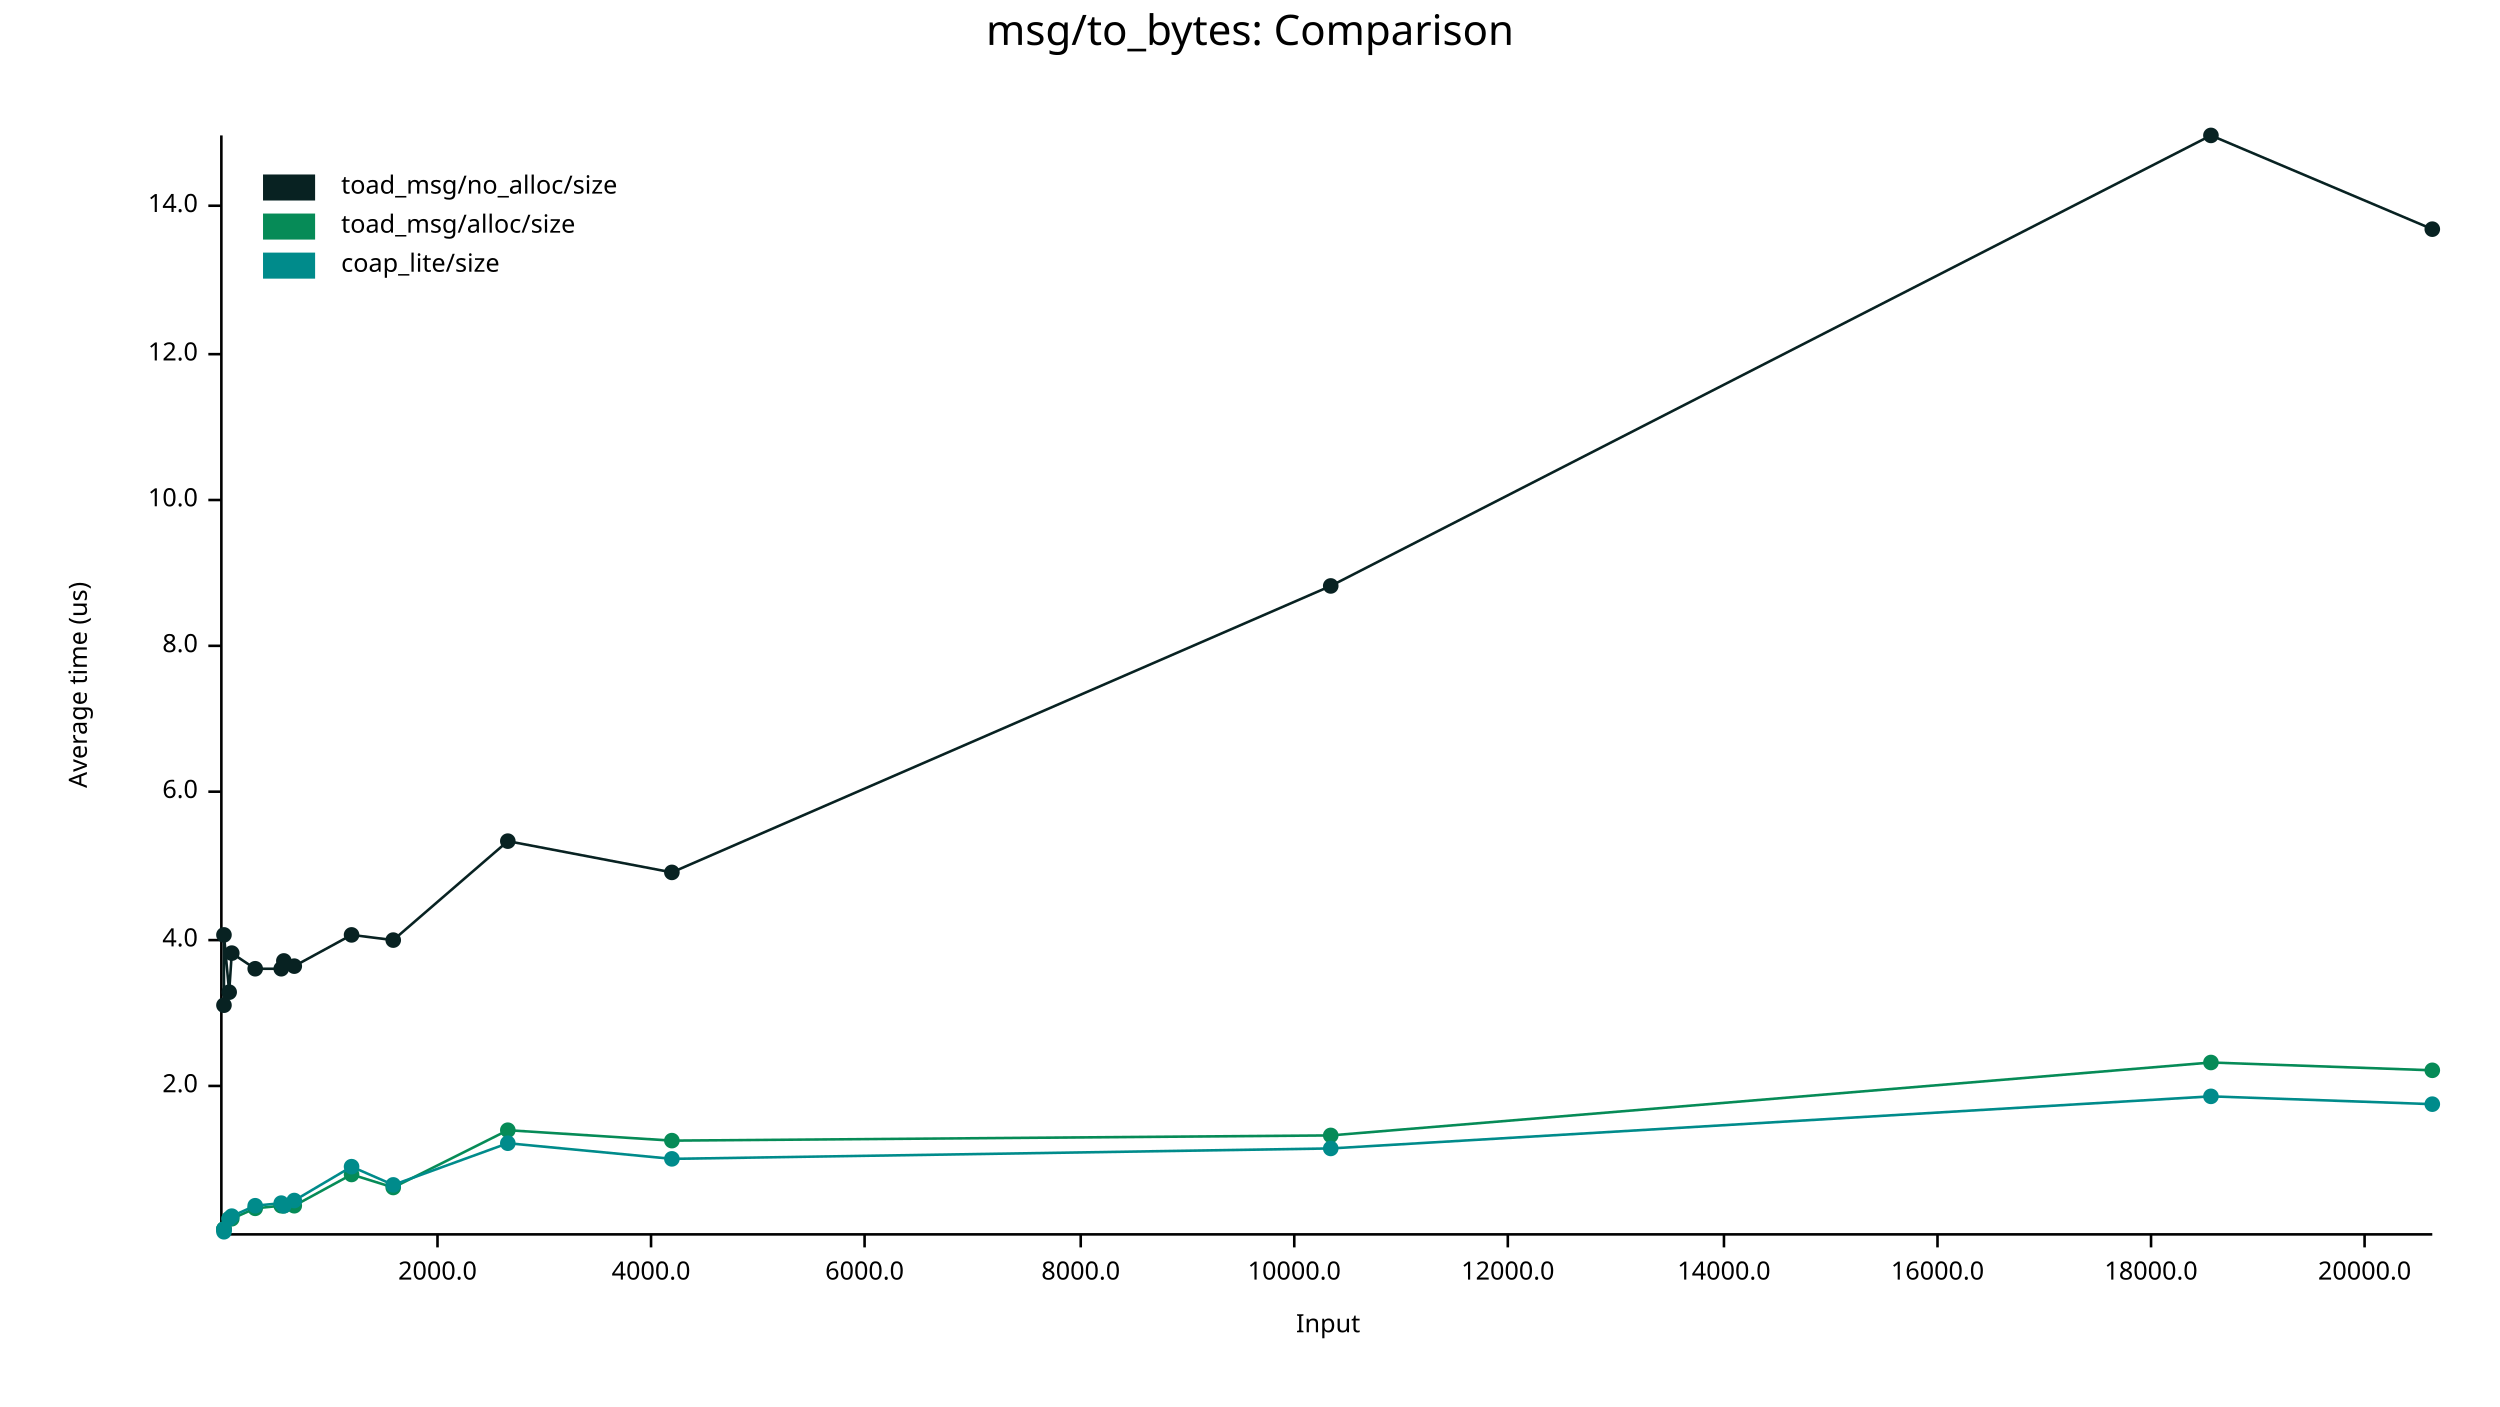
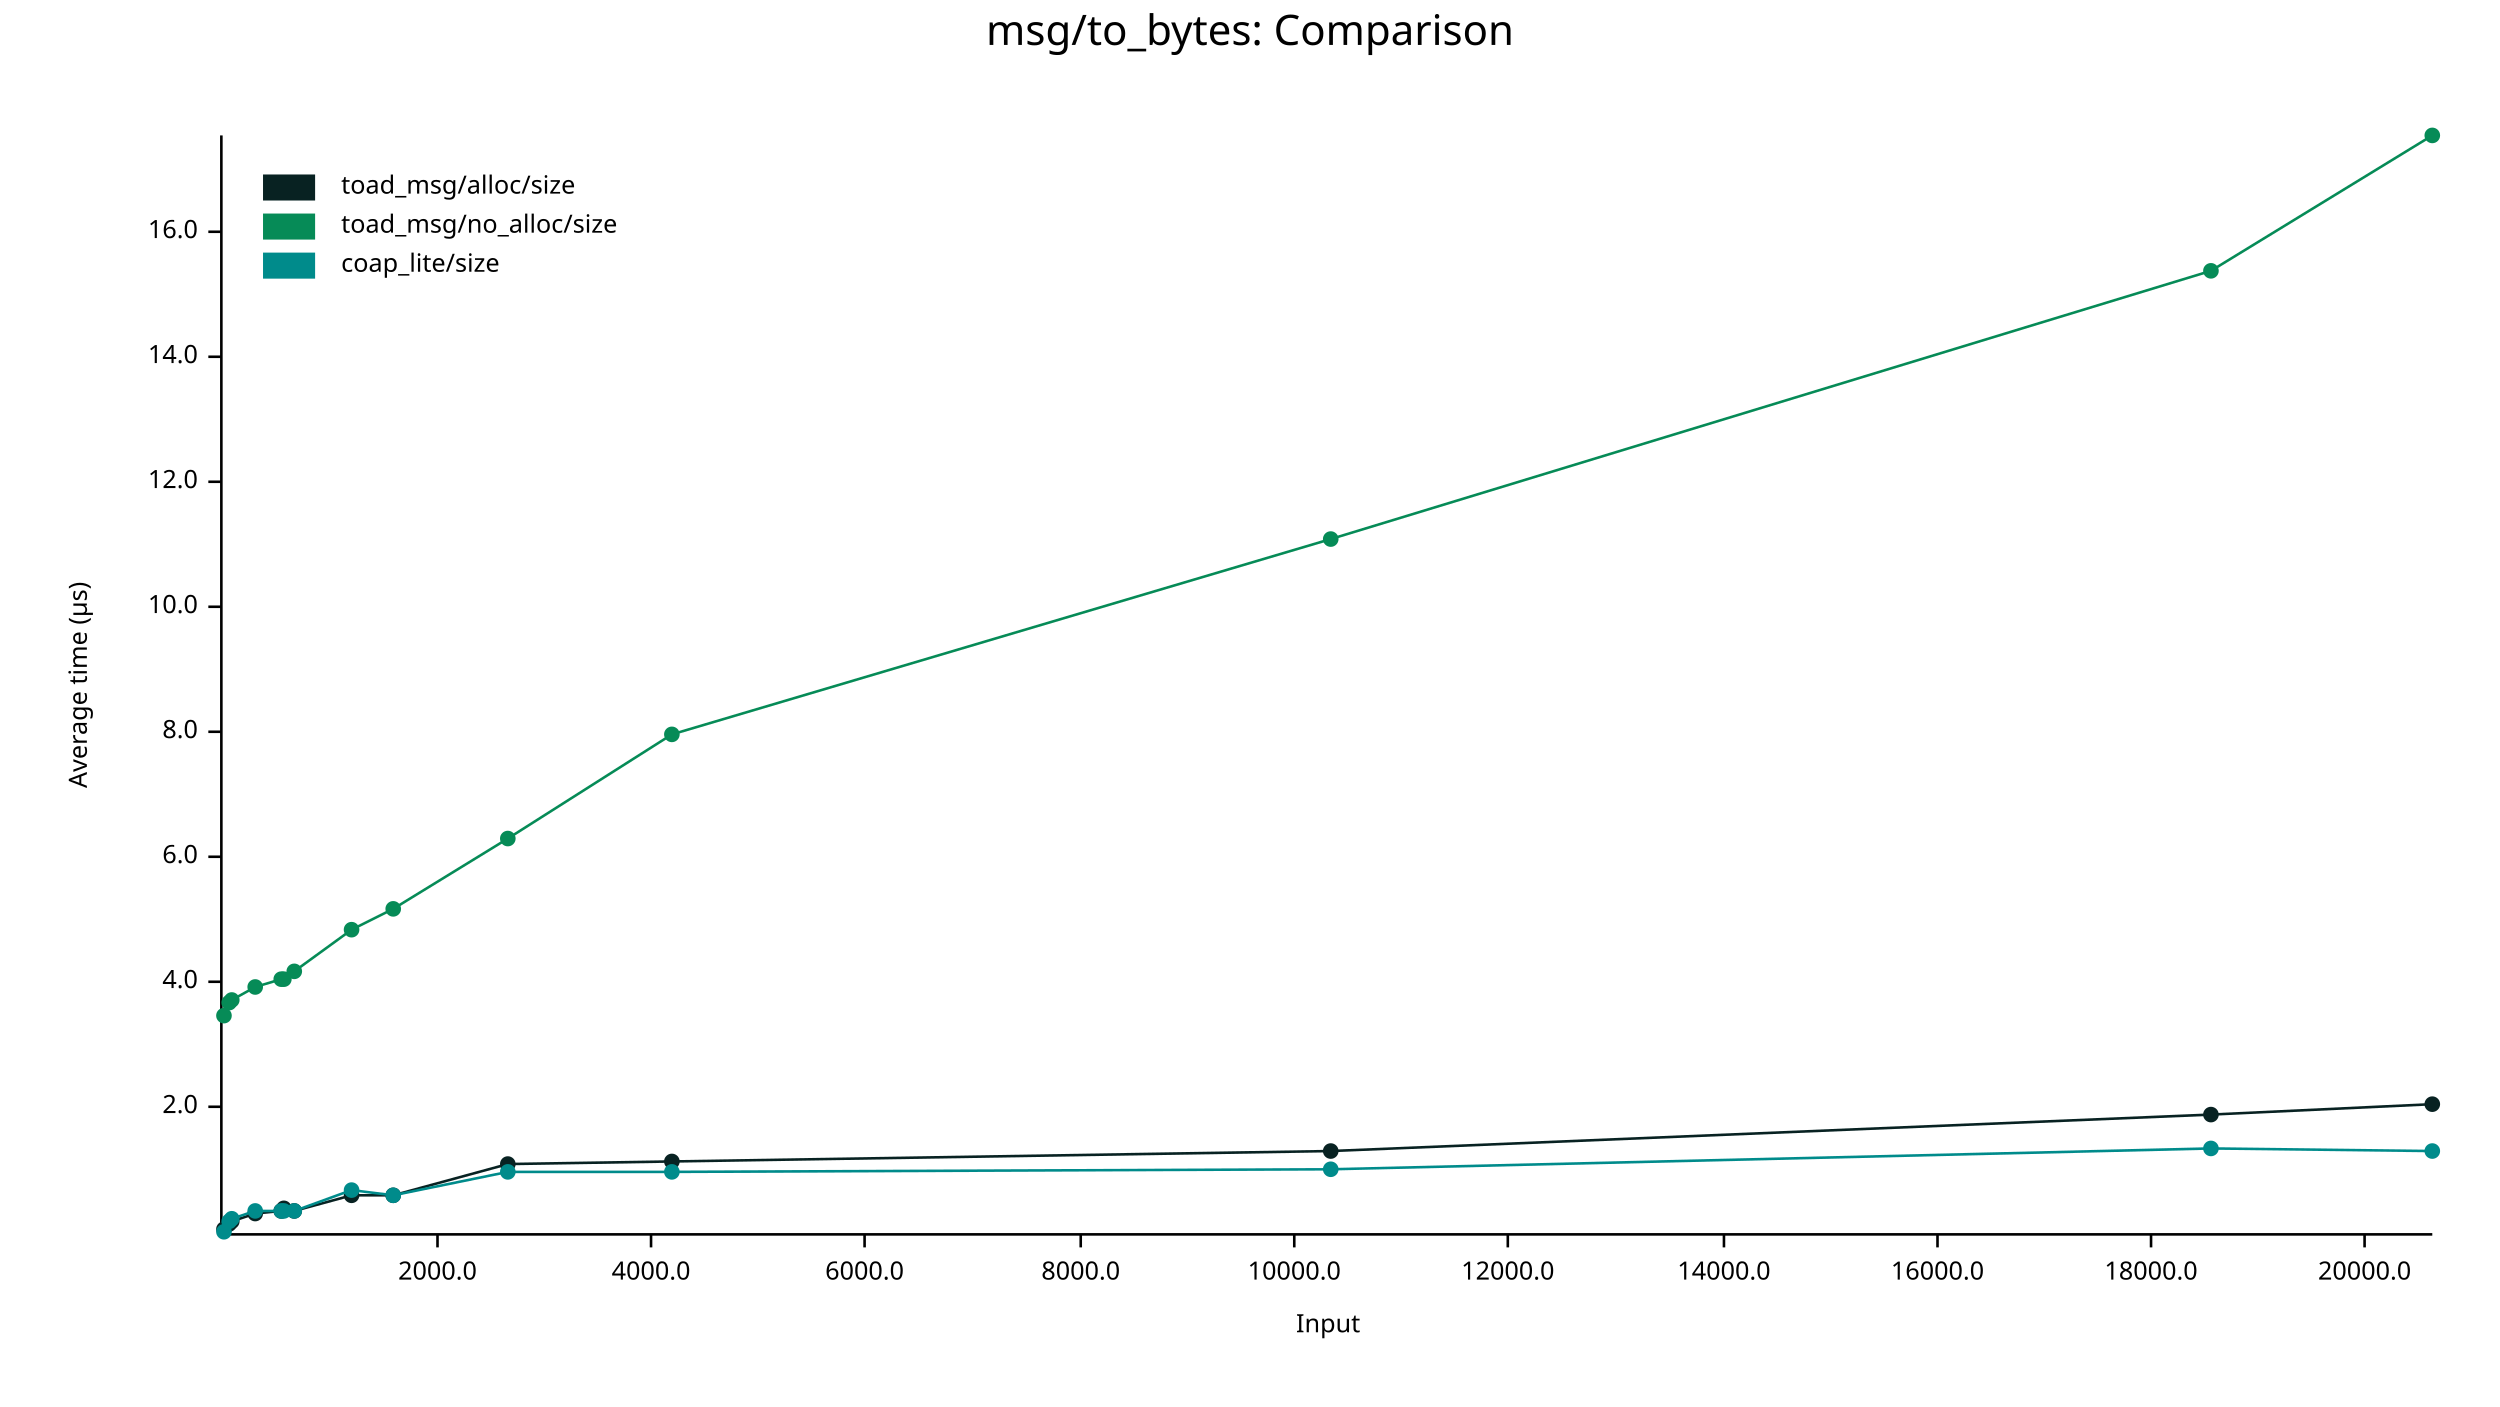
<svg xmlns="http://www.w3.org/2000/svg" width="960" height="540" viewBox="0 0 960 540">
  <text x="480" y="5" dy="0.76em" text-anchor="middle" font-family="sans-serif" font-size="16.129" opacity="1" fill="#000000">
msg/to_bytes: Comparison
</text>
  <text x="26" y="263" dy="0.76em" text-anchor="middle" font-family="sans-serif" font-size="9.677" opacity="1" fill="#000000" transform="rotate(270, 26, 263)">
- Average time (us)
+ Average time (µs)
</text>
  <text x="510" y="514" dy="-0.5ex" text-anchor="middle" font-family="sans-serif" font-size="9.677" opacity="1" fill="#000000">
Input
</text>
  <polyline fill="none" opacity="1" stroke="#000000" stroke-width="1" points="85,52 85,474 " />
-   <text x="76" y="417" dy="0.5ex" text-anchor="end" font-family="sans-serif" font-size="9.677" opacity="1" fill="#000000">
+   <text x="76" y="425" dy="0.5ex" text-anchor="end" font-family="sans-serif" font-size="9.677" opacity="1" fill="#000000">
2.0
</text>
-   <polyline fill="none" opacity="1" stroke="#000000" stroke-width="1" points="80,417 85,417 " />
-   <text x="76" y="361" dy="0.5ex" text-anchor="end" font-family="sans-serif" font-size="9.677" opacity="1" fill="#000000">
+   <polyline fill="none" opacity="1" stroke="#000000" stroke-width="1" points="80,425 85,425 " />
+   <text x="76" y="377" dy="0.5ex" text-anchor="end" font-family="sans-serif" font-size="9.677" opacity="1" fill="#000000">
4.0
</text>
-   <polyline fill="none" opacity="1" stroke="#000000" stroke-width="1" points="80,361 85,361 " />
-   <text x="76" y="304" dy="0.5ex" text-anchor="end" font-family="sans-serif" font-size="9.677" opacity="1" fill="#000000">
+   <polyline fill="none" opacity="1" stroke="#000000" stroke-width="1" points="80,377 85,377 " />
+   <text x="76" y="329" dy="0.5ex" text-anchor="end" font-family="sans-serif" font-size="9.677" opacity="1" fill="#000000">
6.0
</text>
-   <polyline fill="none" opacity="1" stroke="#000000" stroke-width="1" points="80,304 85,304 " />
-   <text x="76" y="248" dy="0.5ex" text-anchor="end" font-family="sans-serif" font-size="9.677" opacity="1" fill="#000000">
+   <polyline fill="none" opacity="1" stroke="#000000" stroke-width="1" points="80,329 85,329 " />
+   <text x="76" y="281" dy="0.5ex" text-anchor="end" font-family="sans-serif" font-size="9.677" opacity="1" fill="#000000">
8.0
</text>
-   <polyline fill="none" opacity="1" stroke="#000000" stroke-width="1" points="80,248 85,248 " />
-   <text x="76" y="192" dy="0.5ex" text-anchor="end" font-family="sans-serif" font-size="9.677" opacity="1" fill="#000000">
+   <polyline fill="none" opacity="1" stroke="#000000" stroke-width="1" points="80,281 85,281 " />
+   <text x="76" y="233" dy="0.5ex" text-anchor="end" font-family="sans-serif" font-size="9.677" opacity="1" fill="#000000">
10.0
</text>
-   <polyline fill="none" opacity="1" stroke="#000000" stroke-width="1" points="80,192 85,192 " />
-   <text x="76" y="136" dy="0.5ex" text-anchor="end" font-family="sans-serif" font-size="9.677" opacity="1" fill="#000000">
+   <polyline fill="none" opacity="1" stroke="#000000" stroke-width="1" points="80,233 85,233 " />
+   <text x="76" y="185" dy="0.5ex" text-anchor="end" font-family="sans-serif" font-size="9.677" opacity="1" fill="#000000">
12.0
</text>
-   <polyline fill="none" opacity="1" stroke="#000000" stroke-width="1" points="80,136 85,136 " />
-   <text x="76" y="79" dy="0.5ex" text-anchor="end" font-family="sans-serif" font-size="9.677" opacity="1" fill="#000000">
+   <polyline fill="none" opacity="1" stroke="#000000" stroke-width="1" points="80,185 85,185 " />
+   <text x="76" y="137" dy="0.5ex" text-anchor="end" font-family="sans-serif" font-size="9.677" opacity="1" fill="#000000">
14.0
</text>
-   <polyline fill="none" opacity="1" stroke="#000000" stroke-width="1" points="80,79 85,79 " />
+   <polyline fill="none" opacity="1" stroke="#000000" stroke-width="1" points="80,137 85,137 " />
+   <text x="76" y="89" dy="0.5ex" text-anchor="end" font-family="sans-serif" font-size="9.677" opacity="1" fill="#000000">
+ 16.0
+ </text>
+   <polyline fill="none" opacity="1" stroke="#000000" stroke-width="1" points="80,89 85,89 " />
  <polyline fill="none" opacity="1" stroke="#000000" stroke-width="1" points="86,474 934,474 " />
  <text x="168" y="484" dy="0.76em" text-anchor="middle" font-family="sans-serif" font-size="9.677" opacity="1" fill="#000000">
2000.0
</text>
  <polyline fill="none" opacity="1" stroke="#000000" stroke-width="1" points="168,474 168,479 " />
  <text x="250" y="484" dy="0.76em" text-anchor="middle" font-family="sans-serif" font-size="9.677" opacity="1" fill="#000000">
4000.0
</text>
  <polyline fill="none" opacity="1" stroke="#000000" stroke-width="1" points="250,474 250,479 " />
  <text x="332" y="484" dy="0.76em" text-anchor="middle" font-family="sans-serif" font-size="9.677" opacity="1" fill="#000000">
6000.0
</text>
  <polyline fill="none" opacity="1" stroke="#000000" stroke-width="1" points="332,474 332,479 " />
  <text x="415" y="484" dy="0.76em" text-anchor="middle" font-family="sans-serif" font-size="9.677" opacity="1" fill="#000000">
8000.0
</text>
  <polyline fill="none" opacity="1" stroke="#000000" stroke-width="1" points="415,474 415,479 " />
  <text x="497" y="484" dy="0.76em" text-anchor="middle" font-family="sans-serif" font-size="9.677" opacity="1" fill="#000000">
10000.0
</text>
  <polyline fill="none" opacity="1" stroke="#000000" stroke-width="1" points="497,474 497,479 " />
  <text x="579" y="484" dy="0.76em" text-anchor="middle" font-family="sans-serif" font-size="9.677" opacity="1" fill="#000000">
12000.0
</text>
  <polyline fill="none" opacity="1" stroke="#000000" stroke-width="1" points="579,474 579,479 " />
  <text x="662" y="484" dy="0.76em" text-anchor="middle" font-family="sans-serif" font-size="9.677" opacity="1" fill="#000000">
14000.0
</text>
  <polyline fill="none" opacity="1" stroke="#000000" stroke-width="1" points="662,474 662,479 " />
  <text x="744" y="484" dy="0.76em" text-anchor="middle" font-family="sans-serif" font-size="9.677" opacity="1" fill="#000000">
16000.0
</text>
  <polyline fill="none" opacity="1" stroke="#000000" stroke-width="1" points="744,474 744,479 " />
  <text x="826" y="484" dy="0.76em" text-anchor="middle" font-family="sans-serif" font-size="9.677" opacity="1" fill="#000000">
18000.0
</text>
  <polyline fill="none" opacity="1" stroke="#000000" stroke-width="1" points="826,474 826,479 " />
  <text x="908" y="484" dy="0.76em" text-anchor="middle" font-family="sans-serif" font-size="9.677" opacity="1" fill="#000000">
20000.0
</text>
  <polyline fill="none" opacity="1" stroke="#000000" stroke-width="1" points="908,474 908,479 " />
-   <circle cx="86" cy="386" r="3" opacity="1" fill="#082222" stroke="none" stroke-width="1" />
-   <circle cx="86" cy="359" r="3" opacity="1" fill="#082222" stroke="none" stroke-width="1" />
-   <circle cx="88" cy="381" r="3" opacity="1" fill="#082222" stroke="none" stroke-width="1" />
-   <circle cx="89" cy="366" r="3" opacity="1" fill="#082222" stroke="none" stroke-width="1" />
-   <circle cx="98" cy="372" r="3" opacity="1" fill="#082222" stroke="none" stroke-width="1" />
-   <circle cx="108" cy="372" r="3" opacity="1" fill="#082222" stroke="none" stroke-width="1" />
-   <circle cx="109" cy="369" r="3" opacity="1" fill="#082222" stroke="none" stroke-width="1" />
-   <circle cx="113" cy="371" r="3" opacity="1" fill="#082222" stroke="none" stroke-width="1" />
-   <circle cx="135" cy="359" r="3" opacity="1" fill="#082222" stroke="none" stroke-width="1" />
-   <circle cx="151" cy="361" r="3" opacity="1" fill="#082222" stroke="none" stroke-width="1" />
-   <circle cx="195" cy="323" r="3" opacity="1" fill="#082222" stroke="none" stroke-width="1" />
-   <circle cx="258" cy="335" r="3" opacity="1" fill="#082222" stroke="none" stroke-width="1" />
-   <circle cx="511" cy="225" r="3" opacity="1" fill="#082222" stroke="none" stroke-width="1" />
-   <circle cx="849" cy="52" r="3" opacity="1" fill="#082222" stroke="none" stroke-width="1" />
-   <circle cx="934" cy="88" r="3" opacity="1" fill="#082222" stroke="none" stroke-width="1" />
-   <polyline fill="none" opacity="1" stroke="#082222" stroke-width="1" points="86,386 86,359 88,381 89,366 98,372 108,372 109,369 113,371 135,359 151,361 195,323 258,335 511,225 849,52 934,88 " />
-   <circle cx="86" cy="472" r="3" opacity="1" fill="#068B57" stroke="none" stroke-width="1" />
-   <circle cx="86" cy="472" r="3" opacity="1" fill="#068B57" stroke="none" stroke-width="1" />
-   <circle cx="88" cy="468" r="3" opacity="1" fill="#068B57" stroke="none" stroke-width="1" />
-   <circle cx="89" cy="468" r="3" opacity="1" fill="#068B57" stroke="none" stroke-width="1" />
-   <circle cx="98" cy="464" r="3" opacity="1" fill="#068B57" stroke="none" stroke-width="1" />
-   <circle cx="108" cy="463" r="3" opacity="1" fill="#068B57" stroke="none" stroke-width="1" />
-   <circle cx="109" cy="463" r="3" opacity="1" fill="#068B57" stroke="none" stroke-width="1" />
-   <circle cx="113" cy="463" r="3" opacity="1" fill="#068B57" stroke="none" stroke-width="1" />
-   <circle cx="135" cy="451" r="3" opacity="1" fill="#068B57" stroke="none" stroke-width="1" />
-   <circle cx="151" cy="456" r="3" opacity="1" fill="#068B57" stroke="none" stroke-width="1" />
-   <circle cx="195" cy="434" r="3" opacity="1" fill="#068B57" stroke="none" stroke-width="1" />
-   <circle cx="258" cy="438" r="3" opacity="1" fill="#068B57" stroke="none" stroke-width="1" />
-   <circle cx="511" cy="436" r="3" opacity="1" fill="#068B57" stroke="none" stroke-width="1" />
-   <circle cx="849" cy="408" r="3" opacity="1" fill="#068B57" stroke="none" stroke-width="1" />
-   <circle cx="934" cy="411" r="3" opacity="1" fill="#068B57" stroke="none" stroke-width="1" />
-   <polyline fill="none" opacity="1" stroke="#068B57" stroke-width="1" points="86,472 86,472 88,468 89,468 98,464 108,463 109,463 113,463 135,451 151,456 195,434 258,438 511,436 849,408 934,411 " />
-   <circle cx="86" cy="472" r="3" opacity="1" fill="#008B8B" stroke="none" stroke-width="1" />
+   <circle cx="86" cy="472" r="3" opacity="1" fill="#082222" stroke="none" stroke-width="1" />
+   <circle cx="88" cy="470" r="3" opacity="1" fill="#082222" stroke="none" stroke-width="1" />
+   <circle cx="89" cy="469" r="3" opacity="1" fill="#082222" stroke="none" stroke-width="1" />
+   <circle cx="98" cy="466" r="3" opacity="1" fill="#082222" stroke="none" stroke-width="1" />
+   <circle cx="108" cy="465" r="3" opacity="1" fill="#082222" stroke="none" stroke-width="1" />
+   <circle cx="109" cy="464" r="3" opacity="1" fill="#082222" stroke="none" stroke-width="1" />
+   <circle cx="113" cy="465" r="3" opacity="1" fill="#082222" stroke="none" stroke-width="1" />
+   <circle cx="135" cy="459" r="3" opacity="1" fill="#082222" stroke="none" stroke-width="1" />
+   <circle cx="151" cy="459" r="3" opacity="1" fill="#082222" stroke="none" stroke-width="1" />
+   <circle cx="195" cy="447" r="3" opacity="1" fill="#082222" stroke="none" stroke-width="1" />
+   <circle cx="258" cy="446" r="3" opacity="1" fill="#082222" stroke="none" stroke-width="1" />
+   <circle cx="511" cy="442" r="3" opacity="1" fill="#082222" stroke="none" stroke-width="1" />
+   <circle cx="849" cy="428" r="3" opacity="1" fill="#082222" stroke="none" stroke-width="1" />
+   <circle cx="934" cy="424" r="3" opacity="1" fill="#082222" stroke="none" stroke-width="1" />
+   <polyline fill="none" opacity="1" stroke="#082222" stroke-width="1" points="86,472 88,470 89,469 98,466 108,465 109,464 113,465 135,459 151,459 195,447 258,446 511,442 849,428 934,424 " />
+   <circle cx="86" cy="390" r="3" opacity="1" fill="#068B57" stroke="none" stroke-width="1" />
+   <circle cx="88" cy="385" r="3" opacity="1" fill="#068B57" stroke="none" stroke-width="1" />
+   <circle cx="89" cy="384" r="3" opacity="1" fill="#068B57" stroke="none" stroke-width="1" />
+   <circle cx="98" cy="379" r="3" opacity="1" fill="#068B57" stroke="none" stroke-width="1" />
+   <circle cx="108" cy="376" r="3" opacity="1" fill="#068B57" stroke="none" stroke-width="1" />
+   <circle cx="109" cy="376" r="3" opacity="1" fill="#068B57" stroke="none" stroke-width="1" />
+   <circle cx="113" cy="373" r="3" opacity="1" fill="#068B57" stroke="none" stroke-width="1" />
+   <circle cx="135" cy="357" r="3" opacity="1" fill="#068B57" stroke="none" stroke-width="1" />
+   <circle cx="151" cy="349" r="3" opacity="1" fill="#068B57" stroke="none" stroke-width="1" />
+   <circle cx="195" cy="322" r="3" opacity="1" fill="#068B57" stroke="none" stroke-width="1" />
+   <circle cx="258" cy="282" r="3" opacity="1" fill="#068B57" stroke="none" stroke-width="1" />
+   <circle cx="511" cy="207" r="3" opacity="1" fill="#068B57" stroke="none" stroke-width="1" />
+   <circle cx="849" cy="104" r="3" opacity="1" fill="#068B57" stroke="none" stroke-width="1" />
+   <circle cx="934" cy="52" r="3" opacity="1" fill="#068B57" stroke="none" stroke-width="1" />
+   <polyline fill="none" opacity="1" stroke="#068B57" stroke-width="1" points="86,390 88,385 89,384 98,379 108,376 109,376 113,373 135,357 151,349 195,322 258,282 511,207 849,104 934,52 " />
  <circle cx="86" cy="473" r="3" opacity="1" fill="#008B8B" stroke="none" stroke-width="1" />
-   <circle cx="88" cy="468" r="3" opacity="1" fill="#008B8B" stroke="none" stroke-width="1" />
-   <circle cx="89" cy="467" r="3" opacity="1" fill="#008B8B" stroke="none" stroke-width="1" />
-   <circle cx="98" cy="463" r="3" opacity="1" fill="#008B8B" stroke="none" stroke-width="1" />
-   <circle cx="108" cy="462" r="3" opacity="1" fill="#008B8B" stroke="none" stroke-width="1" />
-   <circle cx="109" cy="463" r="3" opacity="1" fill="#008B8B" stroke="none" stroke-width="1" />
-   <circle cx="113" cy="461" r="3" opacity="1" fill="#008B8B" stroke="none" stroke-width="1" />
-   <circle cx="135" cy="448" r="3" opacity="1" fill="#008B8B" stroke="none" stroke-width="1" />
-   <circle cx="151" cy="455" r="3" opacity="1" fill="#008B8B" stroke="none" stroke-width="1" />
-   <circle cx="195" cy="439" r="3" opacity="1" fill="#008B8B" stroke="none" stroke-width="1" />
-   <circle cx="258" cy="445" r="3" opacity="1" fill="#008B8B" stroke="none" stroke-width="1" />
-   <circle cx="511" cy="441" r="3" opacity="1" fill="#008B8B" stroke="none" stroke-width="1" />
-   <circle cx="849" cy="421" r="3" opacity="1" fill="#008B8B" stroke="none" stroke-width="1" />
-   <circle cx="934" cy="424" r="3" opacity="1" fill="#008B8B" stroke="none" stroke-width="1" />
-   <polyline fill="none" opacity="1" stroke="#008B8B" stroke-width="1" points="86,472 86,473 88,468 89,467 98,463 108,462 109,463 113,461 135,448 151,455 195,439 258,445 511,441 849,421 934,424 " />
+   <circle cx="88" cy="469" r="3" opacity="1" fill="#008B8B" stroke="none" stroke-width="1" />
+   <circle cx="89" cy="468" r="3" opacity="1" fill="#008B8B" stroke="none" stroke-width="1" />
+   <circle cx="98" cy="465" r="3" opacity="1" fill="#008B8B" stroke="none" stroke-width="1" />
+   <circle cx="108" cy="465" r="3" opacity="1" fill="#008B8B" stroke="none" stroke-width="1" />
+   <circle cx="109" cy="465" r="3" opacity="1" fill="#008B8B" stroke="none" stroke-width="1" />
+   <circle cx="113" cy="465" r="3" opacity="1" fill="#008B8B" stroke="none" stroke-width="1" />
+   <circle cx="135" cy="457" r="3" opacity="1" fill="#008B8B" stroke="none" stroke-width="1" />
+   <circle cx="151" cy="459" r="3" opacity="1" fill="#008B8B" stroke="none" stroke-width="1" />
+   <circle cx="195" cy="450" r="3" opacity="1" fill="#008B8B" stroke="none" stroke-width="1" />
+   <circle cx="258" cy="450" r="3" opacity="1" fill="#008B8B" stroke="none" stroke-width="1" />
+   <circle cx="511" cy="449" r="3" opacity="1" fill="#008B8B" stroke="none" stroke-width="1" />
+   <circle cx="849" cy="441" r="3" opacity="1" fill="#008B8B" stroke="none" stroke-width="1" />
+   <circle cx="934" cy="442" r="3" opacity="1" fill="#008B8B" stroke="none" stroke-width="1" />
+   <polyline fill="none" opacity="1" stroke="#008B8B" stroke-width="1" points="86,473 88,469 89,468 98,465 108,465 109,465 113,465 135,457 151,459 195,450 258,450 511,449 849,441 934,442 " />
  <text x="131" y="67" dy="0.76em" text-anchor="start" font-family="sans-serif" font-size="9.677" opacity="1" fill="#000000">
- toad_msg/no_alloc/size
+ toad_msg/alloc/size
</text>
  <text x="131" y="82" dy="0.76em" text-anchor="start" font-family="sans-serif" font-size="9.677" opacity="1" fill="#000000">
- toad_msg/alloc/size
+ toad_msg/no_alloc/size
</text>
  <text x="131" y="97" dy="0.76em" text-anchor="start" font-family="sans-serif" font-size="9.677" opacity="1" fill="#000000">
coap_lite/size
</text>
  <rect x="101" y="67" width="20" height="10" opacity="1" fill="#082222" stroke="none" />
  <rect x="101" y="82" width="20" height="10" opacity="1" fill="#068B57" stroke="none" />
  <rect x="101" y="97" width="20" height="10" opacity="1" fill="#008B8B" stroke="none" />
</svg>
